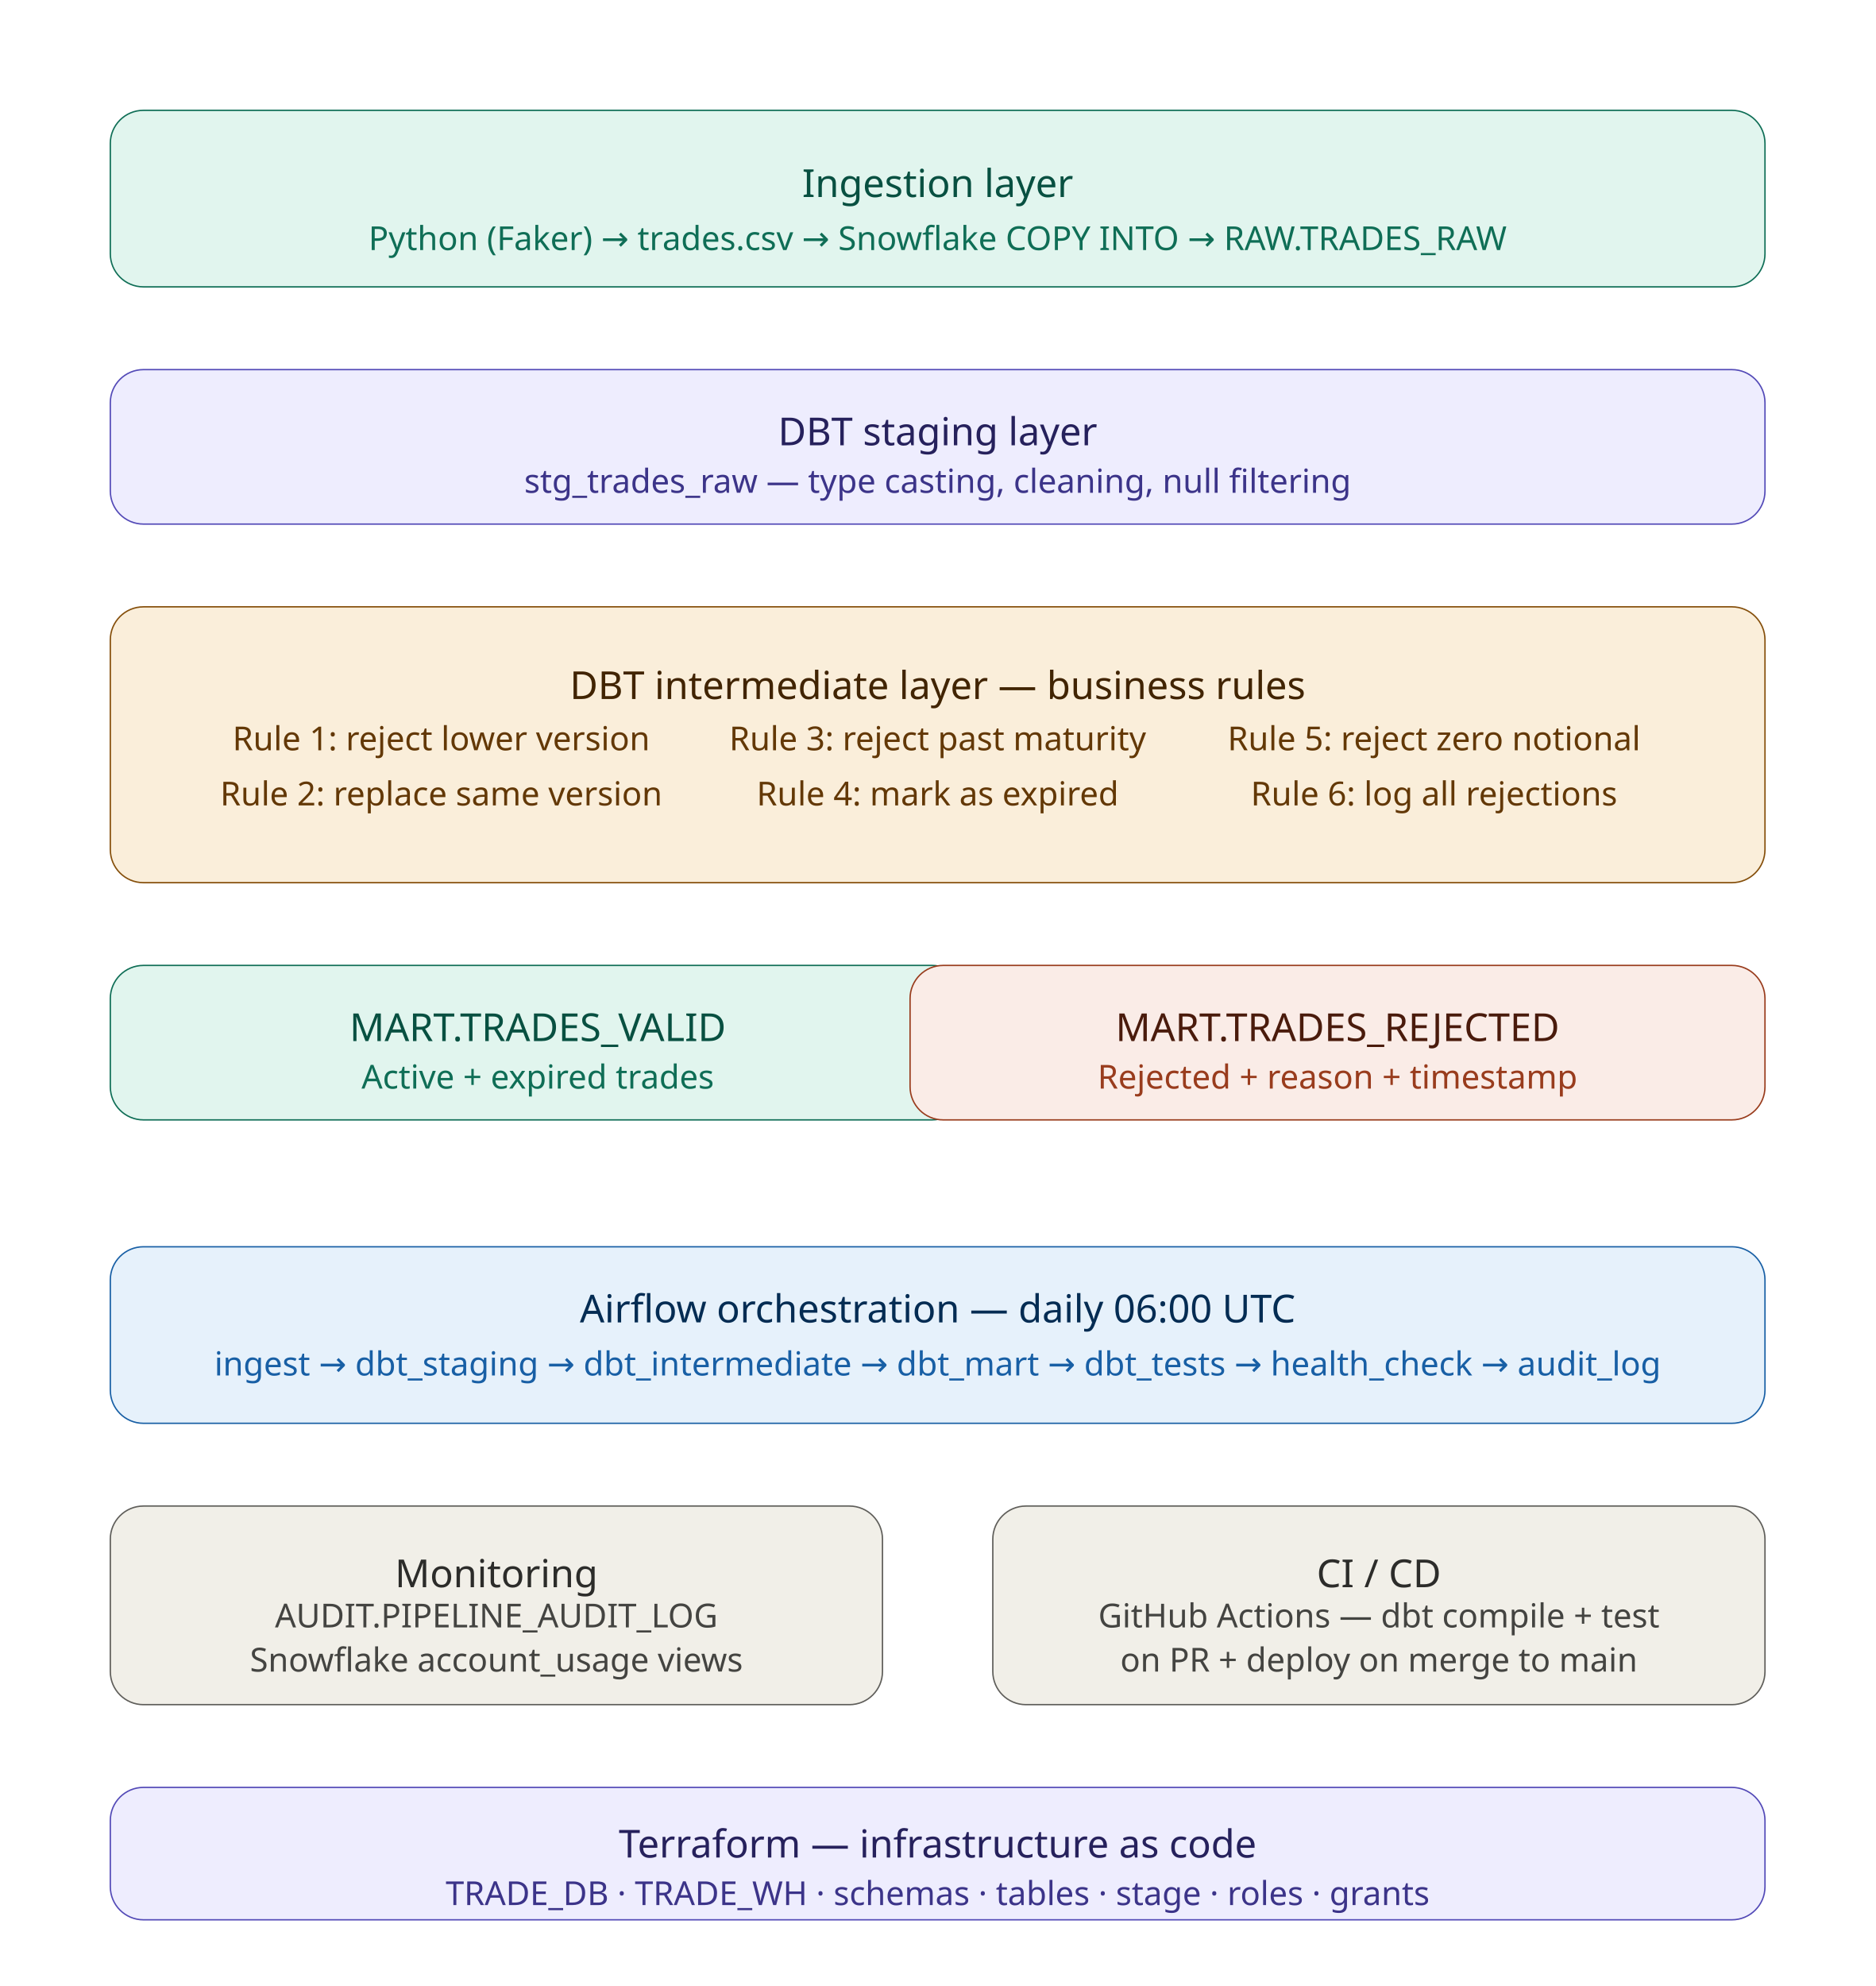
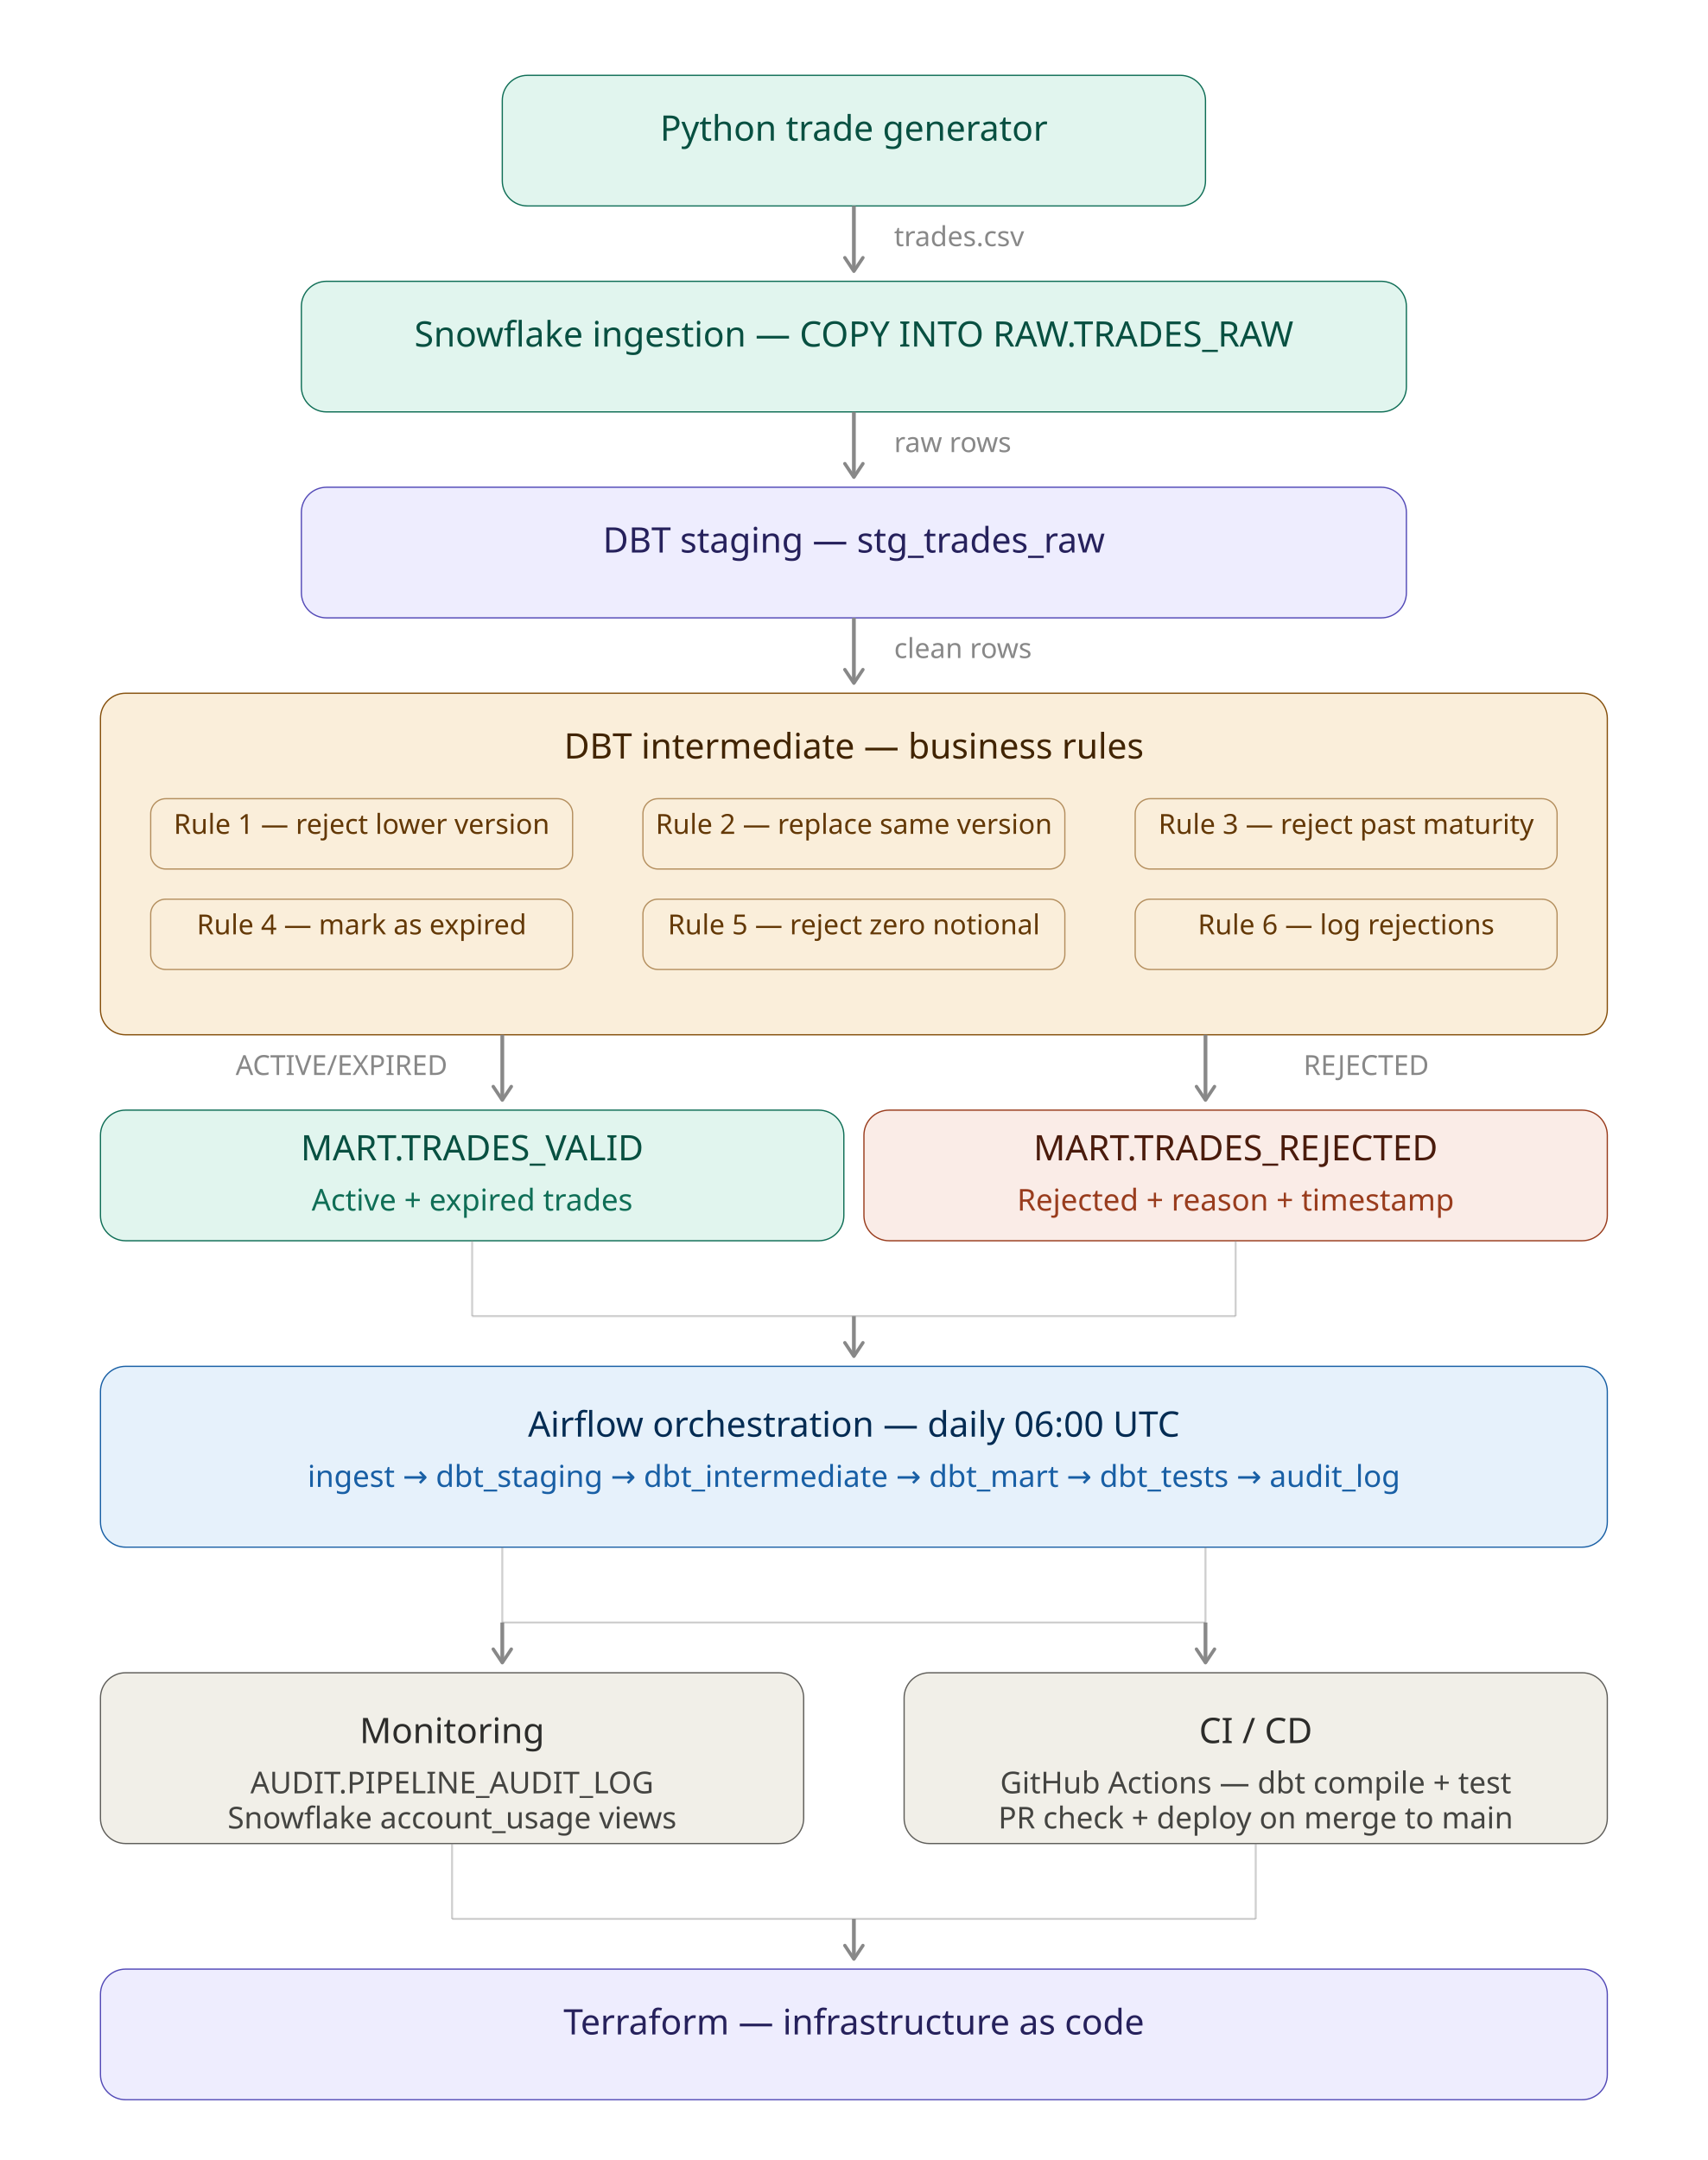
- <svg xmlns="http://www.w3.org/2000/svg" width="100%" viewBox="0 0 680 720">
-   <rect x="40" y="40" width="600" height="64" rx="12" fill="#E1F5EE" stroke="#0F6E56" stroke-width="0.5" />
-   <text font-family="sans-serif" font-size="14" font-weight="500" x="340" y="66" text-anchor="middle" dominant-baseline="central" fill="#085041">Ingestion layer</text>
-   <text font-family="sans-serif" font-size="12" x="340" y="86" text-anchor="middle" dominant-baseline="central" fill="#0F6E56">Python (Faker) → trades.csv → Snowflake COPY INTO → RAW.TRADES_RAW</text>
-   <rect x="40" y="134" width="600" height="56" rx="12" fill="#EEEDFE" stroke="#534AB7" stroke-width="0.5" />
-   <text font-family="sans-serif" font-size="14" font-weight="500" x="340" y="156" text-anchor="middle" dominant-baseline="central" fill="#26215C">DBT staging layer</text>
-   <text font-family="sans-serif" font-size="12" x="340" y="174" text-anchor="middle" dominant-baseline="central" fill="#3C3489">stg_trades_raw — type casting, cleaning, null filtering</text>
-   <rect x="40" y="220" width="600" height="100" rx="12" fill="#FAEEDA" stroke="#854F0B" stroke-width="0.5" />
-   <text font-family="sans-serif" font-size="14" font-weight="500" x="340" y="248" text-anchor="middle" dominant-baseline="central" fill="#412402">DBT intermediate layer — business rules</text>
-   <text font-family="sans-serif" font-size="12" x="160" y="272" text-anchor="middle" fill="#633806">Rule 1: reject lower version</text>
-   <text font-family="sans-serif" font-size="12" x="160" y="292" text-anchor="middle" fill="#633806">Rule 2: replace same version</text>
-   <text font-family="sans-serif" font-size="12" x="340" y="272" text-anchor="middle" fill="#633806">Rule 3: reject past maturity</text>
-   <text font-family="sans-serif" font-size="12" x="340" y="292" text-anchor="middle" fill="#633806">Rule 4: mark as expired</text>
-   <text font-family="sans-serif" font-size="12" x="520" y="272" text-anchor="middle" fill="#633806">Rule 5: reject zero notional</text>
-   <text font-family="sans-serif" font-size="12" x="520" y="292" text-anchor="middle" fill="#633806">Rule 6: log all rejections</text>
-   <rect x="40" y="350" width="310" height="56" rx="12" fill="#E1F5EE" stroke="#0F6E56" stroke-width="0.5" />
-   <text font-family="sans-serif" font-size="14" font-weight="500" x="195" y="372" text-anchor="middle" dominant-baseline="central" fill="#085041">MART.TRADES_VALID</text>
-   <text font-family="sans-serif" font-size="12" x="195" y="390" text-anchor="middle" dominant-baseline="central" fill="#0F6E56">Active + expired trades</text>
-   <rect x="330" y="350" width="310" height="56" rx="12" fill="#FAECE7" stroke="#993C1D" stroke-width="0.5" />
-   <text font-family="sans-serif" font-size="14" font-weight="500" x="485" y="372" text-anchor="middle" dominant-baseline="central" fill="#4A1B0C">MART.TRADES_REJECTED</text>
-   <text font-family="sans-serif" font-size="12" x="485" y="390" text-anchor="middle" dominant-baseline="central" fill="#993C1D">Rejected + reason + timestamp</text>
-   <rect x="40" y="452" width="600" height="64" rx="12" fill="#E6F1FB" stroke="#185FA5" stroke-width="0.5" />
-   <text font-family="sans-serif" font-size="14" font-weight="500" x="340" y="474" text-anchor="middle" dominant-baseline="central" fill="#042C53">Airflow orchestration — daily 06:00 UTC</text>
-   <text font-family="sans-serif" font-size="12" x="340" y="494" text-anchor="middle" dominant-baseline="central" fill="#185FA5">ingest → dbt_staging → dbt_intermediate → dbt_mart → dbt_tests → health_check → audit_log</text>
-   <rect x="40" y="546" width="280" height="72" rx="12" fill="#F1EFE8" stroke="#5F5E5A" stroke-width="0.5" />
-   <text font-family="sans-serif" font-size="14" font-weight="500" x="180" y="570" text-anchor="middle" dominant-baseline="central" fill="#2C2C2A">Monitoring</text>
-   <text font-family="sans-serif" font-size="12" x="180" y="590" text-anchor="middle" fill="#444441">AUDIT.PIPELINE_AUDIT_LOG</text>
-   <text font-family="sans-serif" font-size="12" x="180" y="606" text-anchor="middle" fill="#444441">Snowflake account_usage views</text>
-   <rect x="360" y="546" width="280" height="72" rx="12" fill="#F1EFE8" stroke="#5F5E5A" stroke-width="0.5" />
-   <text font-family="sans-serif" font-size="14" font-weight="500" x="500" y="570" text-anchor="middle" dominant-baseline="central" fill="#2C2C2A">CI / CD</text>
-   <text font-family="sans-serif" font-size="12" x="500" y="590" text-anchor="middle" fill="#444441">GitHub Actions — dbt compile + test</text>
-   <text font-family="sans-serif" font-size="12" x="500" y="606" text-anchor="middle" fill="#444441">on PR + deploy on merge to main</text>
-   <rect x="40" y="648" width="600" height="48" rx="12" fill="#EEEDFE" stroke="#534AB7" stroke-width="0.5" />
-   <text font-family="sans-serif" font-size="14" font-weight="500" x="340" y="668" text-anchor="middle" dominant-baseline="central" fill="#26215C">Terraform — infrastructure as code</text>
-   <text font-family="sans-serif" font-size="12" x="340" y="686" text-anchor="middle" dominant-baseline="central" fill="#3C3489">TRADE_DB · TRADE_WH · schemas · tables · stage · roles · grants</text>
+ <svg xmlns="http://www.w3.org/2000/svg" width="100%" viewBox="0 0 680 860">
+   <defs>
+     <marker id="arrow" viewBox="0 0 10 10" refX="8" refY="5" markerWidth="6" markerHeight="6" orient="auto-start-reverse">
+       <path d="M2 1L8 5L2 9" fill="none" stroke="#888" stroke-width="1.5" stroke-linecap="round" stroke-linejoin="round" />
+     </marker>
+   </defs>
+   <rect x="200" y="30" width="280" height="52" rx="10" fill="#E1F5EE" stroke="#0F6E56" stroke-width="0.5" />
+   <text font-family="sans-serif" font-size="14" font-weight="500" x="340" y="56" text-anchor="middle" fill="#085041">Python trade generator</text>
+   <line x1="340" y1="82" x2="340" y2="108" stroke="#888" stroke-width="1.5" marker-end="url(#arrow)" />
+   <text font-family="sans-serif" font-size="11" x="356" y="98" fill="#888">trades.csv</text>
+   <rect x="120" y="112" width="440" height="52" rx="10" fill="#E1F5EE" stroke="#0F6E56" stroke-width="0.5" />
+   <text font-family="sans-serif" font-size="14" font-weight="500" x="340" y="138" text-anchor="middle" fill="#085041">Snowflake ingestion — COPY INTO RAW.TRADES_RAW</text>
+   <line x1="340" y1="164" x2="340" y2="190" stroke="#888" stroke-width="1.5" marker-end="url(#arrow)" />
+   <text font-family="sans-serif" font-size="11" x="356" y="180" fill="#888">raw rows</text>
+   <rect x="120" y="194" width="440" height="52" rx="10" fill="#EEEDFE" stroke="#534AB7" stroke-width="0.5" />
+   <text font-family="sans-serif" font-size="14" font-weight="500" x="340" y="220" text-anchor="middle" fill="#26215C">DBT staging — stg_trades_raw</text>
+   <line x1="340" y1="246" x2="340" y2="272" stroke="#888" stroke-width="1.5" marker-end="url(#arrow)" />
+   <text font-family="sans-serif" font-size="11" x="356" y="262" fill="#888">clean rows</text>
+   <rect x="40" y="276" width="600" height="136" rx="10" fill="#FAEEDA" stroke="#854F0B" stroke-width="0.5" />
+   <text font-family="sans-serif" font-size="14" font-weight="500" x="340" y="302" text-anchor="middle" fill="#412402">DBT intermediate — business rules</text>
+   <rect x="60" y="318" width="168" height="28" rx="6" fill="none" stroke="#854F0B" stroke-width="0.5" opacity="0.6" />
+   <text font-family="sans-serif" font-size="11" x="144" y="332" text-anchor="middle" fill="#633806">Rule 1 — reject lower version</text>
+   <rect x="256" y="318" width="168" height="28" rx="6" fill="none" stroke="#854F0B" stroke-width="0.5" opacity="0.6" />
+   <text font-family="sans-serif" font-size="11" x="340" y="332" text-anchor="middle" fill="#633806">Rule 2 — replace same version</text>
+   <rect x="452" y="318" width="168" height="28" rx="6" fill="none" stroke="#854F0B" stroke-width="0.5" opacity="0.6" />
+   <text font-family="sans-serif" font-size="11" x="536" y="332" text-anchor="middle" fill="#633806">Rule 3 — reject past maturity</text>
+   <rect x="60" y="358" width="168" height="28" rx="6" fill="none" stroke="#854F0B" stroke-width="0.5" opacity="0.6" />
+   <text font-family="sans-serif" font-size="11" x="144" y="372" text-anchor="middle" fill="#633806">Rule 4 — mark as expired</text>
+   <rect x="256" y="358" width="168" height="28" rx="6" fill="none" stroke="#854F0B" stroke-width="0.5" opacity="0.6" />
+   <text font-family="sans-serif" font-size="11" x="340" y="372" text-anchor="middle" fill="#633806">Rule 5 — reject zero notional</text>
+   <rect x="452" y="358" width="168" height="28" rx="6" fill="none" stroke="#854F0B" stroke-width="0.5" opacity="0.6" />
+   <text font-family="sans-serif" font-size="11" x="536" y="372" text-anchor="middle" fill="#633806">Rule 6 — log rejections</text>
+   <line x1="200" y1="412" x2="200" y2="438" stroke="#888" stroke-width="1.5" marker-end="url(#arrow)" />
+   <text font-family="sans-serif" font-size="11" x="136" y="428" text-anchor="middle" fill="#888">ACTIVE/EXPIRED</text>
+   <line x1="480" y1="412" x2="480" y2="438" stroke="#888" stroke-width="1.5" marker-end="url(#arrow)" />
+   <text font-family="sans-serif" font-size="11" x="544" y="428" text-anchor="middle" fill="#888">REJECTED</text>
+   <rect x="40" y="442" width="296" height="52" rx="10" fill="#E1F5EE" stroke="#0F6E56" stroke-width="0.5" />
+   <text font-family="sans-serif" font-size="14" font-weight="500" x="188" y="462" text-anchor="middle" fill="#085041">MART.TRADES_VALID</text>
+   <text font-family="sans-serif" font-size="12" x="188" y="482" text-anchor="middle" fill="#0F6E56">Active + expired trades</text>
+   <rect x="344" y="442" width="296" height="52" rx="10" fill="#FAECE7" stroke="#993C1D" stroke-width="0.5" />
+   <text font-family="sans-serif" font-size="14" font-weight="500" x="492" y="462" text-anchor="middle" fill="#4A1B0C">MART.TRADES_REJECTED</text>
+   <text font-family="sans-serif" font-size="12" x="492" y="482" text-anchor="middle" fill="#993C1D">Rejected + reason + timestamp</text>
+   <line x1="188" y1="494" x2="188" y2="524" stroke="#888" stroke-width="0.8" opacity="0.4" />
+   <line x1="492" y1="494" x2="492" y2="524" stroke="#888" stroke-width="0.8" opacity="0.4" />
+   <line x1="188" y1="524" x2="492" y2="524" stroke="#888" stroke-width="0.8" opacity="0.4" />
+   <line x1="340" y1="524" x2="340" y2="540" stroke="#888" stroke-width="1.5" marker-end="url(#arrow)" />
+   <rect x="40" y="544" width="600" height="72" rx="10" fill="#E6F1FB" stroke="#185FA5" stroke-width="0.5" />
+   <text font-family="sans-serif" font-size="14" font-weight="500" x="340" y="572" text-anchor="middle" fill="#042C53">Airflow orchestration — daily 06:00 UTC</text>
+   <text font-family="sans-serif" font-size="12" x="340" y="592" text-anchor="middle" fill="#185FA5">ingest → dbt_staging → dbt_intermediate → dbt_mart → dbt_tests → audit_log</text>
+   <line x1="200" y1="616" x2="200" y2="646" stroke="#888" stroke-width="0.8" opacity="0.4" />
+   <line x1="480" y1="616" x2="480" y2="646" stroke="#888" stroke-width="0.8" opacity="0.4" />
+   <line x1="200" y1="646" x2="480" y2="646" stroke="#888" stroke-width="0.8" opacity="0.4" />
+   <line x1="200" y1="646" x2="200" y2="662" stroke="#888" stroke-width="1.5" marker-end="url(#arrow)" />
+   <line x1="480" y1="646" x2="480" y2="662" stroke="#888" stroke-width="1.5" marker-end="url(#arrow)" />
+   <rect x="40" y="666" width="280" height="68" rx="10" fill="#F1EFE8" stroke="#5F5E5A" stroke-width="0.5" />
+   <text font-family="sans-serif" font-size="14" font-weight="500" x="180" y="694" text-anchor="middle" fill="#2C2C2A">Monitoring</text>
+   <text font-family="sans-serif" font-size="12" x="180" y="714" text-anchor="middle" fill="#444441">AUDIT.PIPELINE_AUDIT_LOG</text>
+   <text font-family="sans-serif" font-size="12" x="180" y="728" text-anchor="middle" fill="#444441">Snowflake account_usage views</text>
+   <rect x="360" y="666" width="280" height="68" rx="10" fill="#F1EFE8" stroke="#5F5E5A" stroke-width="0.5" />
+   <text font-family="sans-serif" font-size="14" font-weight="500" x="500" y="694" text-anchor="middle" fill="#2C2C2A">CI / CD</text>
+   <text font-family="sans-serif" font-size="12" x="500" y="714" text-anchor="middle" fill="#444441">GitHub Actions — dbt compile + test</text>
+   <text font-family="sans-serif" font-size="12" x="500" y="728" text-anchor="middle" fill="#444441">PR check + deploy on merge to main</text>
+   <line x1="180" y1="734" x2="180" y2="764" stroke="#888" stroke-width="0.8" opacity="0.4" />
+   <line x1="500" y1="734" x2="500" y2="764" stroke="#888" stroke-width="0.8" opacity="0.4" />
+   <line x1="180" y1="764" x2="500" y2="764" stroke="#888" stroke-width="0.8" opacity="0.4" />
+   <line x1="340" y1="764" x2="340" y2="780" stroke="#888" stroke-width="1.5" marker-end="url(#arrow)" />
+   <rect x="40" y="784" width="600" height="52" rx="10" fill="#EEEDFE" stroke="#534AB7" stroke-width="0.5" />
+   <text font-family="sans-serif" font-size="14" font-weight="500" x="340" y="810" text-anchor="middle" fill="#26215C">Terraform — infrastructure as code</text>
</svg>
